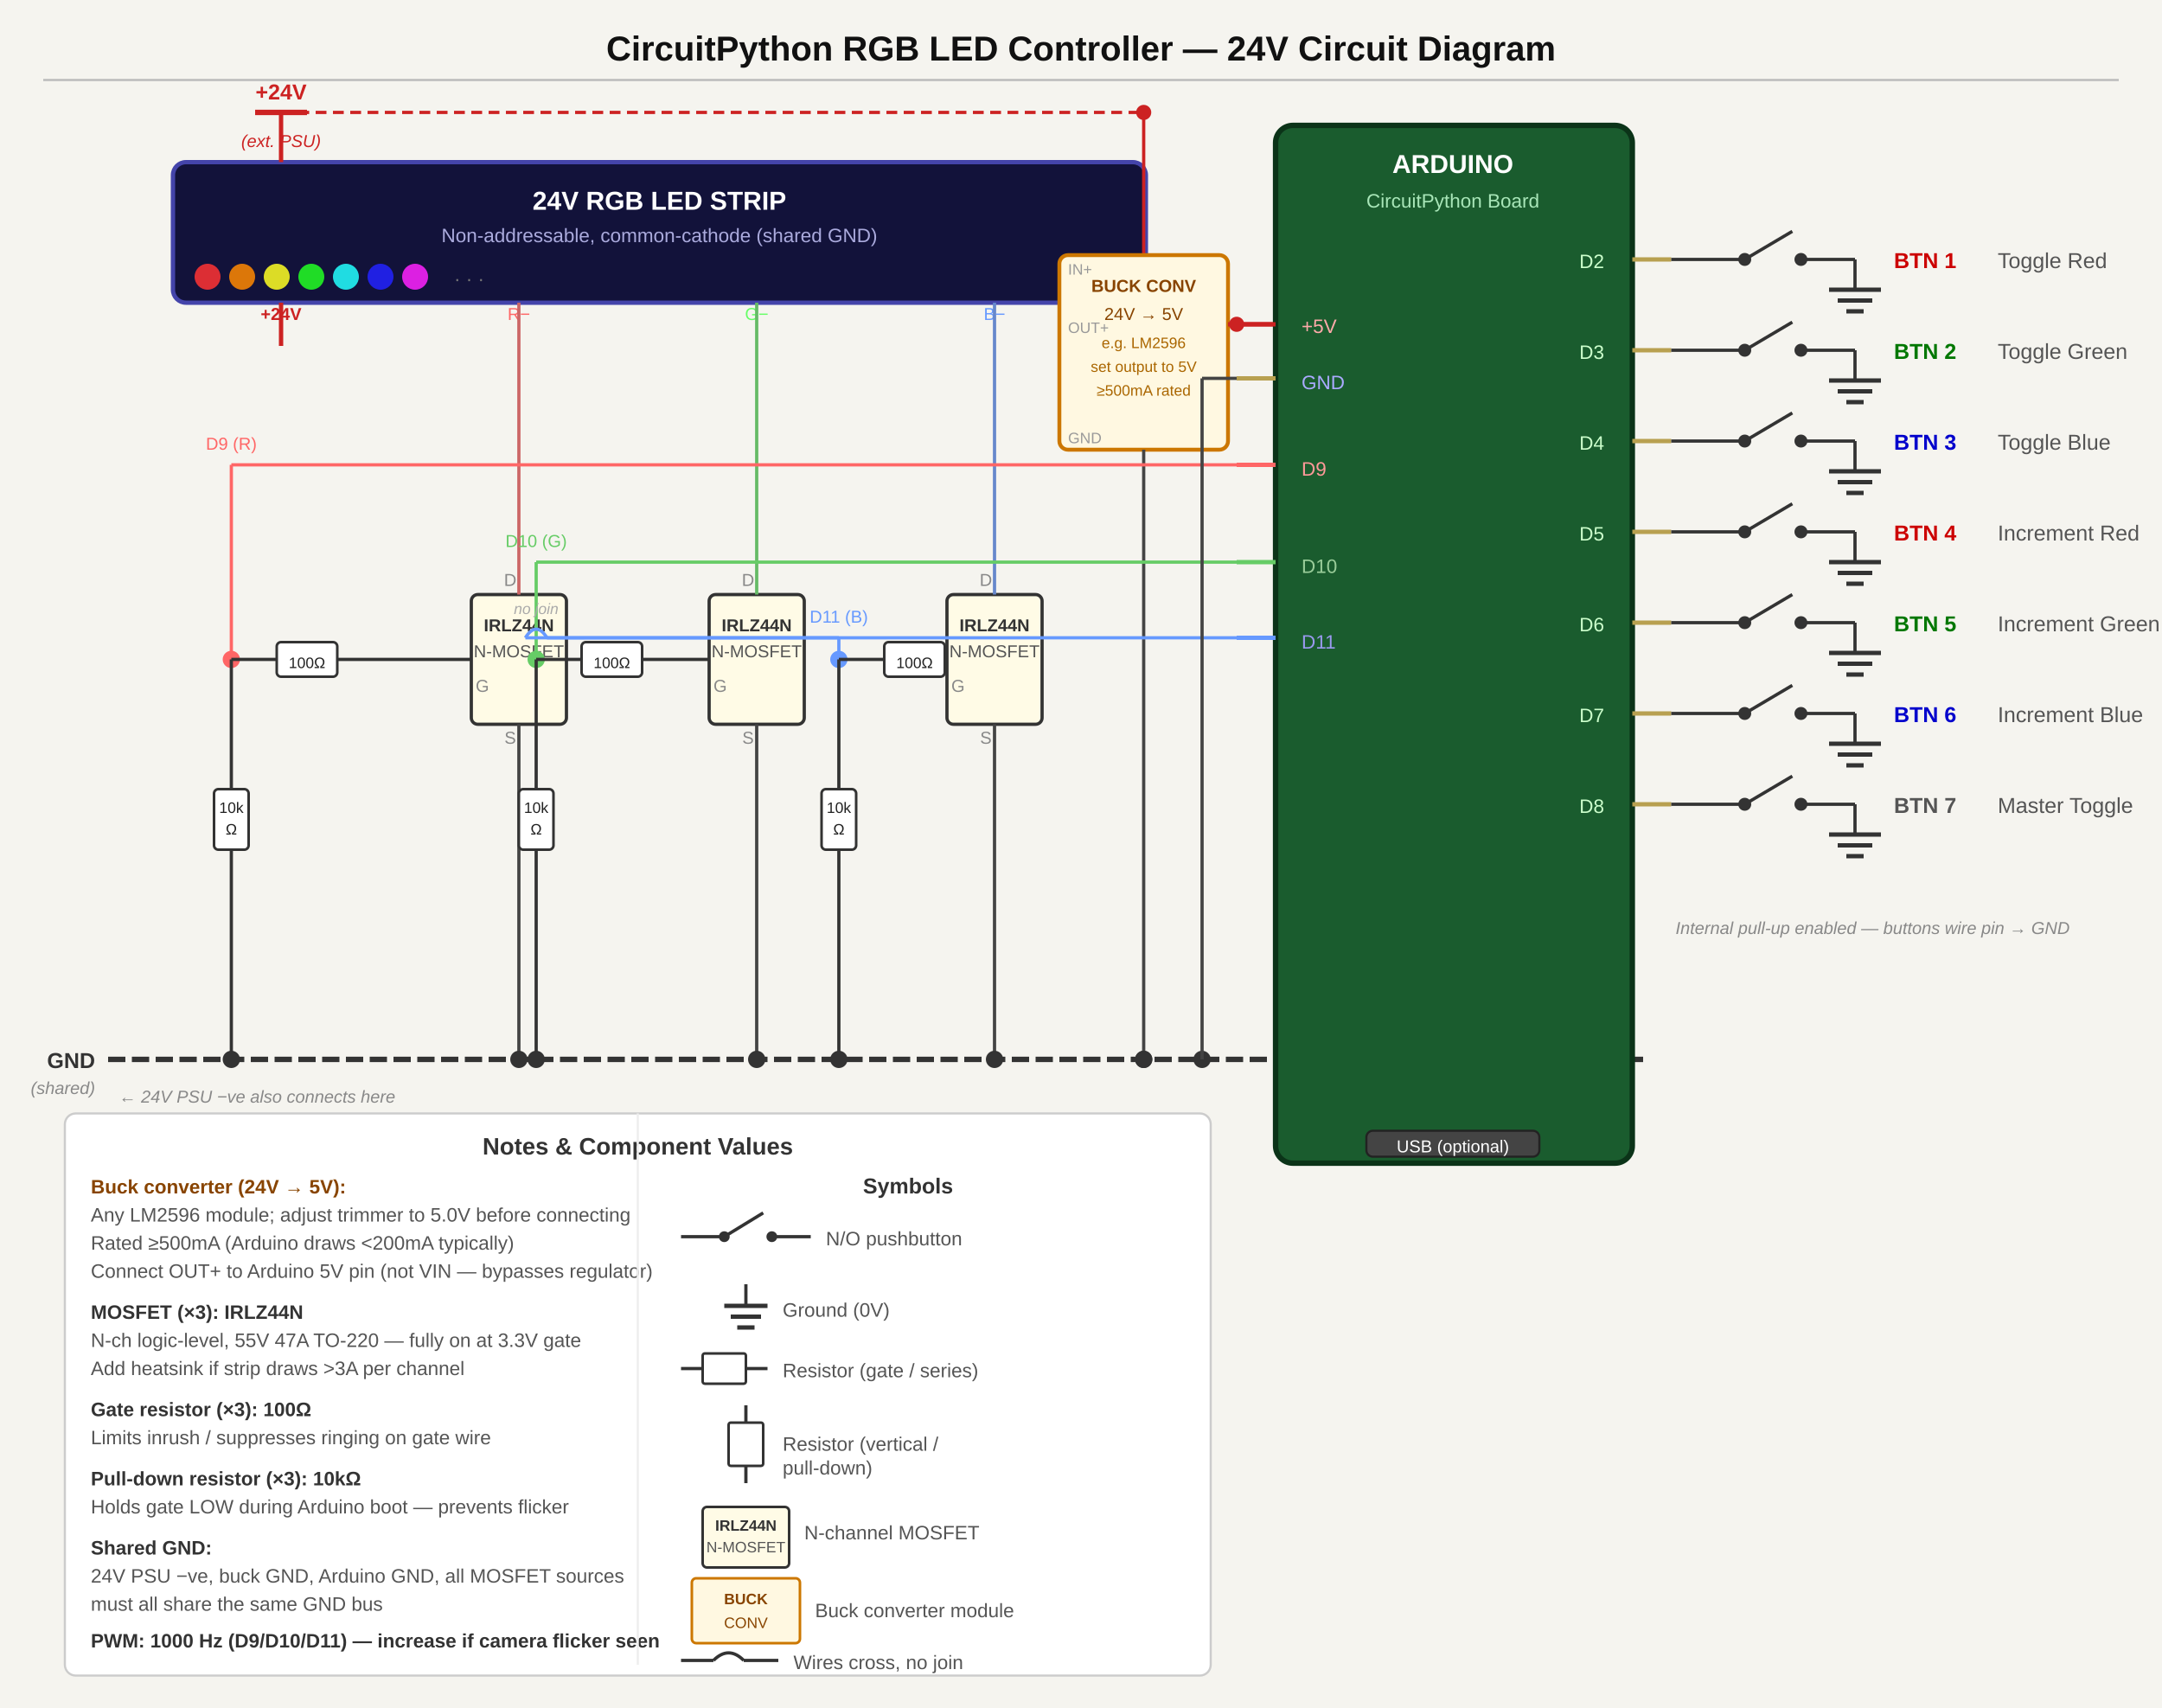
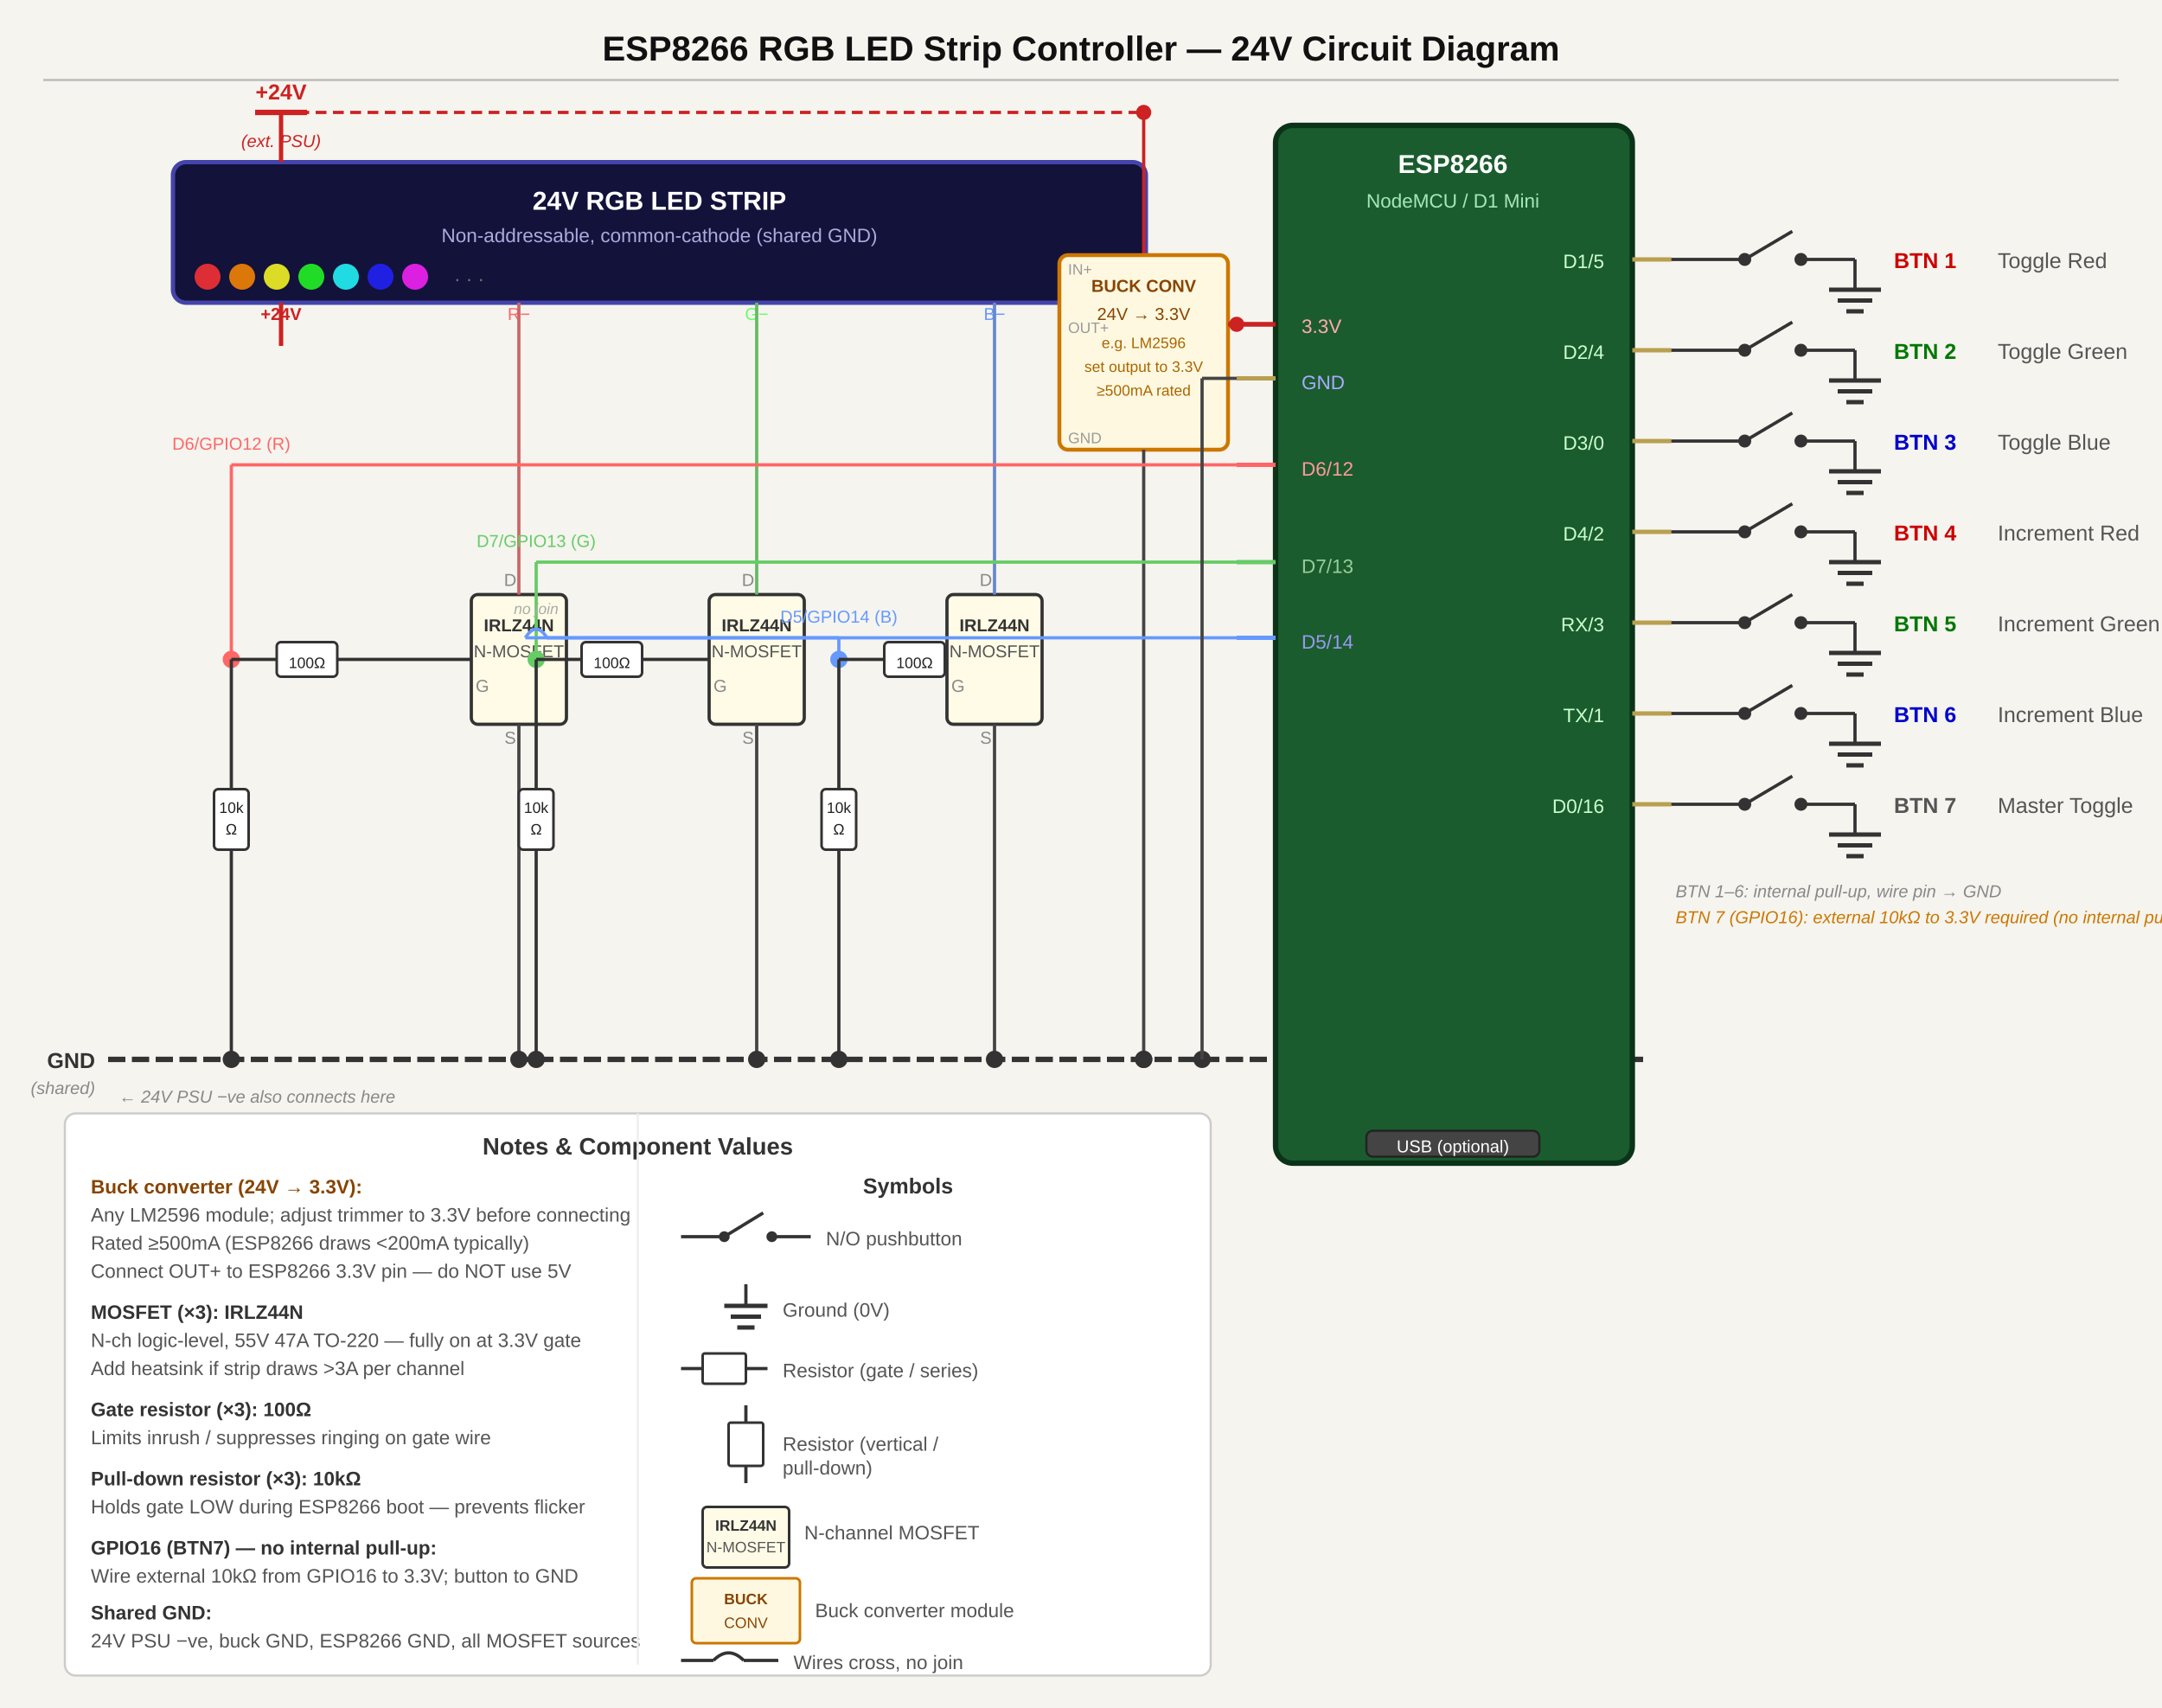
<svg xmlns="http://www.w3.org/2000/svg" viewBox="0 0 1000 790" width="1000" height="790" font-family="Arial, sans-serif">
  <rect width="1000" height="790" fill="#f5f4ef" />
  <text x="500" y="28" text-anchor="middle" font-size="16" font-weight="bold" fill="#111">
-     CircuitPython RGB LED Controller — 24V Circuit Diagram
+     ESP8266 RGB LED Strip Controller — 24V Circuit Diagram
  </text>
  <line x1="20" y1="37" x2="980" y2="37" stroke="#bbb" stroke-width="1" />
  <rect x="80" y="75" width="450" height="65" rx="6" fill="#12123a" stroke="#4444aa" stroke-width="2" />
  <text x="305" y="97" text-anchor="middle" font-size="12" font-weight="bold" fill="white">24V RGB LED STRIP</text>
  <text x="305" y="112" text-anchor="middle" font-size="9" fill="#aaaadd">Non-addressable, common-cathode (shared GND)</text>
  <circle cx="96" cy="128" r="6" fill="#ff3333" opacity="0.85" />
  <circle cx="112" cy="128" r="6" fill="#ff8800" opacity="0.85" />
  <circle cx="128" cy="128" r="6" fill="#ffff22" opacity="0.85" />
  <circle cx="144" cy="128" r="6" fill="#22ff22" opacity="0.85" />
  <circle cx="160" cy="128" r="6" fill="#22ffff" opacity="0.85" />
  <circle cx="176" cy="128" r="6" fill="#2222ff" opacity="0.85" />
  <circle cx="192" cy="128" r="6" fill="#ff22ff" opacity="0.85" />
  <text x="210" y="132" font-size="9" fill="#777">· · ·</text>
  <text x="130" y="148" text-anchor="middle" font-size="8" fill="#cc2222" font-weight="bold">+24V</text>
  <text x="240" y="148" text-anchor="middle" font-size="8" fill="#ff6666">R−</text>
  <text x="350" y="148" text-anchor="middle" font-size="8" fill="#66ff66">G−</text>
  <text x="460" y="148" text-anchor="middle" font-size="8" fill="#6699ff">B−</text>
  <line x1="130" y1="140" x2="130" y2="160" stroke="#cc2222" stroke-width="2" />
  <line x1="240" y1="140" x2="240" y2="160" stroke="#cc6666" stroke-width="1.5" />
  <line x1="350" y1="140" x2="350" y2="160" stroke="#66bb66" stroke-width="1.5" />
  <line x1="460" y1="140" x2="460" y2="160" stroke="#6688cc" stroke-width="1.5" />
  <line x1="130" y1="75" x2="130" y2="52" stroke="#cc2222" stroke-width="2" />
  <line x1="118" y1="52" x2="142" y2="52" stroke="#cc2222" stroke-width="2.5" />
  <text x="130" y="46" text-anchor="middle" font-size="10" fill="#cc2222" font-weight="bold">+24V</text>
  <text x="130" y="68" text-anchor="middle" font-size="8" fill="#cc2222" font-style="italic">(ext. PSU)</text>
  <line x1="130" y1="52" x2="529" y2="52" stroke="#cc2222" stroke-width="1.5" stroke-dasharray="5,3" />
  <line x1="529" y1="52" x2="529" y2="118" stroke="#cc2222" stroke-width="1.5" />
  <circle cx="529" cy="52" r="3.5" fill="#cc2222" />
  <rect x="490" y="118" width="78" height="90" rx="4" fill="#fff8e1" stroke="#cc7700" stroke-width="1.8" />
  <text x="529" y="135" text-anchor="middle" font-size="8" fill="#884400" font-weight="bold">BUCK CONV</text>
-   <text x="529" y="148" text-anchor="middle" font-size="8" fill="#884400">24V → 5V</text>
+   <text x="529" y="148" text-anchor="middle" font-size="8" fill="#884400">24V → 3.3V</text>
  <text x="529" y="161" text-anchor="middle" font-size="7" fill="#aa6600">e.g. LM2596</text>
-   <text x="529" y="172" text-anchor="middle" font-size="7" fill="#aa6600">set output to 5V</text>
+   <text x="529" y="172" text-anchor="middle" font-size="7" fill="#aa6600">set output to 3.3V</text>
  <text x="529" y="183" text-anchor="middle" font-size="7" fill="#aa6600">≥500mA rated</text>
  <text x="494" y="127" font-size="7" fill="#999">IN+</text>
  <text x="494" y="154" font-size="7" fill="#999">OUT+</text>
  <text x="494" y="205" font-size="7" fill="#999">GND</text>
  <line x1="568" y1="150" x2="590" y2="150" stroke="#cc2222" stroke-width="2" />
  <circle cx="572" cy="150" r="3.5" fill="#cc2222" />
  <line x1="529" y1="208" x2="529" y2="490" stroke="#444" stroke-width="1.5" />
  <circle cx="529" cy="490" r="4" fill="#333" />
  <rect x="218" y="275" width="44" height="60" rx="3" fill="#fffbe6" stroke="#333" stroke-width="1.5" />
  <text x="240" y="292" text-anchor="middle" font-size="8" fill="#333" font-weight="bold">IRLZ44N</text>
  <text x="240" y="304" text-anchor="middle" font-size="8" fill="#555">N-MOSFET</text>
  <text x="220" y="320" font-size="8" fill="#888">G</text>
  <text x="236" y="271" text-anchor="middle" font-size="8" fill="#888">D</text>
  <text x="236" y="344" text-anchor="middle" font-size="8" fill="#888">S</text>
  <line x1="240" y1="160" x2="240" y2="275" stroke="#cc6666" stroke-width="1.5" />
  <line x1="240" y1="335" x2="240" y2="490" stroke="#444" stroke-width="1.5" />
  <rect x="328" y="275" width="44" height="60" rx="3" fill="#fffbe6" stroke="#333" stroke-width="1.5" />
  <text x="350" y="292" text-anchor="middle" font-size="8" fill="#333" font-weight="bold">IRLZ44N</text>
  <text x="350" y="304" text-anchor="middle" font-size="8" fill="#555">N-MOSFET</text>
  <text x="330" y="320" font-size="8" fill="#888">G</text>
  <text x="346" y="271" text-anchor="middle" font-size="8" fill="#888">D</text>
  <text x="346" y="344" text-anchor="middle" font-size="8" fill="#888">S</text>
  <line x1="350" y1="160" x2="350" y2="275" stroke="#66bb66" stroke-width="1.5" />
  <line x1="350" y1="335" x2="350" y2="490" stroke="#444" stroke-width="1.5" />
  <rect x="438" y="275" width="44" height="60" rx="3" fill="#fffbe6" stroke="#333" stroke-width="1.5" />
  <text x="460" y="292" text-anchor="middle" font-size="8" fill="#333" font-weight="bold">IRLZ44N</text>
  <text x="460" y="304" text-anchor="middle" font-size="8" fill="#555">N-MOSFET</text>
  <text x="440" y="320" font-size="8" fill="#888">G</text>
  <text x="456" y="271" text-anchor="middle" font-size="8" fill="#888">D</text>
  <text x="456" y="344" text-anchor="middle" font-size="8" fill="#888">S</text>
  <line x1="460" y1="160" x2="460" y2="275" stroke="#6688cc" stroke-width="1.5" />
  <line x1="460" y1="335" x2="460" y2="490" stroke="#444" stroke-width="1.5" />
  <line x1="572" y1="215" x2="107" y2="215" stroke="#ff6666" stroke-width="1.5" />
  <line x1="107" y1="215" x2="107" y2="305" stroke="#ff6666" stroke-width="1.5" />
  <circle cx="107" cy="305" r="4" fill="#ff6666" />
  <line x1="107" y1="305" x2="128" y2="305" stroke="#333" stroke-width="1.5" />
  <rect x="128" y="297" width="28" height="16" fill="white" stroke="#333" stroke-width="1.2" rx="2" />
  <text x="142" y="309" text-anchor="middle" font-size="7" fill="#222">100Ω</text>
  <line x1="156" y1="305" x2="218" y2="305" stroke="#333" stroke-width="1.5" />
  <line x1="107" y1="305" x2="107" y2="365" stroke="#333" stroke-width="1.5" />
  <rect x="99" y="365" width="16" height="28" fill="white" stroke="#333" stroke-width="1.2" rx="2" />
  <text x="107" y="376" text-anchor="middle" font-size="7" fill="#222">10k</text>
  <text x="107" y="386" text-anchor="middle" font-size="7" fill="#222">Ω</text>
  <line x1="107" y1="393" x2="107" y2="490" stroke="#333" stroke-width="1.5" />
-   <text x="107" y="208" text-anchor="middle" font-size="8" fill="#ff6666">D9 (R)</text>
+   <text x="107" y="208" text-anchor="middle" font-size="8" fill="#ff6666">D6/GPIO12 (R)</text>
  <line x1="572" y1="260" x2="248" y2="260" stroke="#66cc66" stroke-width="1.5" />
  <line x1="248" y1="260" x2="248" y2="305" stroke="#66cc66" stroke-width="1.5" />
  <circle cx="248" cy="305" r="4" fill="#66cc66" />
  <line x1="248" y1="305" x2="269" y2="305" stroke="#333" stroke-width="1.5" />
  <rect x="269" y="297" width="28" height="16" fill="white" stroke="#333" stroke-width="1.2" rx="2" />
  <text x="283" y="309" text-anchor="middle" font-size="7" fill="#222">100Ω</text>
  <line x1="297" y1="305" x2="328" y2="305" stroke="#333" stroke-width="1.5" />
  <line x1="248" y1="305" x2="248" y2="365" stroke="#333" stroke-width="1.5" />
  <rect x="240" y="365" width="16" height="28" fill="white" stroke="#333" stroke-width="1.2" rx="2" />
  <text x="248" y="376" text-anchor="middle" font-size="7" fill="#222">10k</text>
  <text x="248" y="386" text-anchor="middle" font-size="7" fill="#222">Ω</text>
  <line x1="248" y1="393" x2="248" y2="490" stroke="#333" stroke-width="1.5" />
-   <text x="248" y="253" text-anchor="middle" font-size="8" fill="#66cc66">D10 (G)</text>
+   <text x="248" y="253" text-anchor="middle" font-size="8" fill="#66cc66">D7/GPIO13 (G)</text>
  <line x1="572" y1="295" x2="253" y2="295" stroke="#6699ff" stroke-width="1.5" />
  <path d="M 253 295 Q 248 287 243 295" fill="none" stroke="#6699ff" stroke-width="1.5" />
  <text x="248" y="284" text-anchor="middle" font-size="7" fill="#aaa" font-style="italic">no join</text>
  <line x1="243" y1="295" x2="388" y2="295" stroke="#6699ff" stroke-width="1.5" />
  <line x1="388" y1="295" x2="388" y2="305" stroke="#6699ff" stroke-width="1.5" />
  <circle cx="388" cy="305" r="4" fill="#6699ff" />
  <line x1="388" y1="305" x2="409" y2="305" stroke="#333" stroke-width="1.5" />
  <rect x="409" y="297" width="28" height="16" fill="white" stroke="#333" stroke-width="1.2" rx="2" />
  <text x="423" y="309" text-anchor="middle" font-size="7" fill="#222">100Ω</text>
  <line x1="437" y1="305" x2="438" y2="305" stroke="#333" stroke-width="1.5" />
  <line x1="388" y1="305" x2="388" y2="365" stroke="#333" stroke-width="1.5" />
  <rect x="380" y="365" width="16" height="28" fill="white" stroke="#333" stroke-width="1.2" rx="2" />
  <text x="388" y="376" text-anchor="middle" font-size="7" fill="#222">10k</text>
  <text x="388" y="386" text-anchor="middle" font-size="7" fill="#222">Ω</text>
  <line x1="388" y1="393" x2="388" y2="490" stroke="#333" stroke-width="1.5" />
-   <text x="388" y="288" text-anchor="middle" font-size="8" fill="#6699ff">D11 (B)</text>
+   <text x="388" y="288" text-anchor="middle" font-size="8" fill="#6699ff">D5/GPIO14 (B)</text>
  <line x1="50" y1="490" x2="760" y2="490" stroke="#333" stroke-width="2.5" stroke-dasharray="8,3" />
  <circle cx="107" cy="490" r="4" fill="#333" />
  <circle cx="240" cy="490" r="4" fill="#333" />
  <circle cx="248" cy="490" r="4" fill="#333" />
  <circle cx="350" cy="490" r="4" fill="#333" />
  <circle cx="388" cy="490" r="4" fill="#333" />
  <circle cx="460" cy="490" r="4" fill="#333" />
  <circle cx="529" cy="490" r="4" fill="#333" />
  <circle cx="556" cy="490" r="4" fill="#333" />
  <text x="44" y="494" text-anchor="end" font-size="10" fill="#333" font-weight="bold">GND</text>
  <text x="44" y="506" text-anchor="end" font-size="8" fill="#888" font-style="italic">(shared)</text>
  <text x="55" y="510" font-size="8" fill="#888" font-style="italic">← 24V PSU −ve also connects here</text>
  <rect x="590" y="58" width="165" height="480" rx="8" fill="#1a5c2e" stroke="#0b3318" stroke-width="2.5" />
-   <text x="672" y="80" text-anchor="middle" font-size="12" font-weight="bold" fill="white">ARDUINO</text>
-   <text x="672" y="96" text-anchor="middle" font-size="9" fill="#a8e6b8">CircuitPython Board</text>
+   <text x="672" y="80" text-anchor="middle" font-size="12" font-weight="bold" fill="white">ESP8266</text>
+   <text x="672" y="96" text-anchor="middle" font-size="9" fill="#a8e6b8">NodeMCU / D1 Mini</text>
  <rect x="632" y="523" width="80" height="12" rx="3" fill="#444" stroke="#222" stroke-width="1" />
  <text x="672" y="533" text-anchor="middle" font-size="8" fill="white">USB (optional)</text>
-   <text x="602" y="154" font-size="9" fill="#ffaaaa">+5V</text>
+   <text x="602" y="154" font-size="9" fill="#ffaaaa">3.3V</text>
  <text x="602" y="180" font-size="9" fill="#aaaaff">GND</text>
-   <text x="602" y="220" font-size="9" fill="#ff9999">D9</text>
-   <text x="602" y="265" font-size="9" fill="#99cc99">D10</text>
-   <text x="602" y="300" font-size="9" fill="#9999ee">D11</text>
+   <text x="602" y="220" font-size="9" fill="#ff9999">D6/12</text>
+   <text x="602" y="265" font-size="9" fill="#99cc99">D7/13</text>
+   <text x="602" y="300" font-size="9" fill="#9999ee">D5/14</text>
  <line x1="590" y1="150" x2="572" y2="150" stroke="#cc2222" stroke-width="2" />
  <line x1="590" y1="175" x2="572" y2="175" stroke="#b8a050" stroke-width="2" />
  <line x1="590" y1="215" x2="572" y2="215" stroke="#ff6666" stroke-width="2" />
  <line x1="590" y1="260" x2="572" y2="260" stroke="#66cc66" stroke-width="2" />
  <line x1="590" y1="295" x2="572" y2="295" stroke="#6699ff" stroke-width="2" />
  <line x1="572" y1="175" x2="556" y2="175" stroke="#444" stroke-width="1.5" />
  <line x1="556" y1="175" x2="556" y2="490" stroke="#444" stroke-width="1.5" />
-   <text x="742" y="124" text-anchor="end" font-size="9" fill="#ccffcc">D2</text>
-   <text x="742" y="166" text-anchor="end" font-size="9" fill="#ccffcc">D3</text>
-   <text x="742" y="208" text-anchor="end" font-size="9" fill="#ccffcc">D4</text>
-   <text x="742" y="250" text-anchor="end" font-size="9" fill="#ccffcc">D5</text>
-   <text x="742" y="292" text-anchor="end" font-size="9" fill="#ccffcc">D6</text>
-   <text x="742" y="334" text-anchor="end" font-size="9" fill="#ccffcc">D7</text>
-   <text x="742" y="376" text-anchor="end" font-size="9" fill="#ccffcc">D8</text>
+   <text x="742" y="124" text-anchor="end" font-size="9" fill="#ccffcc">D1/5</text>
+   <text x="742" y="166" text-anchor="end" font-size="9" fill="#ccffcc">D2/4</text>
+   <text x="742" y="208" text-anchor="end" font-size="9" fill="#ccffcc">D3/0</text>
+   <text x="742" y="250" text-anchor="end" font-size="9" fill="#ccffcc">D4/2</text>
+   <text x="742" y="292" text-anchor="end" font-size="9" fill="#ccffcc">RX/3</text>
+   <text x="742" y="334" text-anchor="end" font-size="9" fill="#ccffcc">TX/1</text>
+   <text x="742" y="376" text-anchor="end" font-size="9" fill="#ccffcc">D0/16</text>
  <line x1="755" y1="120" x2="773" y2="120" stroke="#b8a050" stroke-width="2" />
  <line x1="755" y1="162" x2="773" y2="162" stroke="#b8a050" stroke-width="2" />
  <line x1="755" y1="204" x2="773" y2="204" stroke="#b8a050" stroke-width="2" />
  <line x1="755" y1="246" x2="773" y2="246" stroke="#b8a050" stroke-width="2" />
  <line x1="755" y1="288" x2="773" y2="288" stroke="#b8a050" stroke-width="2" />
  <line x1="755" y1="330" x2="773" y2="330" stroke="#b8a050" stroke-width="2" />
  <line x1="755" y1="372" x2="773" y2="372" stroke="#b8a050" stroke-width="2" />
  <line x1="773" y1="120" x2="805" y2="120" stroke="#333" stroke-width="1.5" />
  <circle cx="807" cy="120" r="3" fill="#333" />
  <line x1="807" y1="120" x2="829" y2="107" stroke="#333" stroke-width="1.5" />
  <circle cx="833" cy="120" r="3" fill="#333" />
  <line x1="833" y1="120" x2="858" y2="120" stroke="#333" stroke-width="1.5" />
  <line x1="858" y1="120" x2="858" y2="134" stroke="#333" stroke-width="1.5" />
  <line x1="846" y1="134" x2="870" y2="134" stroke="#333" stroke-width="2" />
  <line x1="850" y1="139" x2="866" y2="139" stroke="#333" stroke-width="2" />
  <line x1="854" y1="144" x2="862" y2="144" stroke="#333" stroke-width="2" />
  <text x="876" y="124" font-size="10" fill="#cc0000" font-weight="bold">BTN 1</text>
  <text x="924" y="124" font-size="10" fill="#555">Toggle Red</text>
  <line x1="773" y1="162" x2="805" y2="162" stroke="#333" stroke-width="1.5" />
  <circle cx="807" cy="162" r="3" fill="#333" />
  <line x1="807" y1="162" x2="829" y2="149" stroke="#333" stroke-width="1.5" />
  <circle cx="833" cy="162" r="3" fill="#333" />
  <line x1="833" y1="162" x2="858" y2="162" stroke="#333" stroke-width="1.5" />
  <line x1="858" y1="162" x2="858" y2="176" stroke="#333" stroke-width="1.5" />
  <line x1="846" y1="176" x2="870" y2="176" stroke="#333" stroke-width="2" />
  <line x1="850" y1="181" x2="866" y2="181" stroke="#333" stroke-width="2" />
  <line x1="854" y1="186" x2="862" y2="186" stroke="#333" stroke-width="2" />
  <text x="876" y="166" font-size="10" fill="#007700" font-weight="bold">BTN 2</text>
  <text x="924" y="166" font-size="10" fill="#555">Toggle Green</text>
  <line x1="773" y1="204" x2="805" y2="204" stroke="#333" stroke-width="1.5" />
  <circle cx="807" cy="204" r="3" fill="#333" />
  <line x1="807" y1="204" x2="829" y2="191" stroke="#333" stroke-width="1.5" />
  <circle cx="833" cy="204" r="3" fill="#333" />
  <line x1="833" y1="204" x2="858" y2="204" stroke="#333" stroke-width="1.5" />
  <line x1="858" y1="204" x2="858" y2="218" stroke="#333" stroke-width="1.5" />
  <line x1="846" y1="218" x2="870" y2="218" stroke="#333" stroke-width="2" />
  <line x1="850" y1="223" x2="866" y2="223" stroke="#333" stroke-width="2" />
  <line x1="854" y1="228" x2="862" y2="228" stroke="#333" stroke-width="2" />
  <text x="876" y="208" font-size="10" fill="#0000cc" font-weight="bold">BTN 3</text>
  <text x="924" y="208" font-size="10" fill="#555">Toggle Blue</text>
  <line x1="773" y1="246" x2="805" y2="246" stroke="#333" stroke-width="1.5" />
  <circle cx="807" cy="246" r="3" fill="#333" />
  <line x1="807" y1="246" x2="829" y2="233" stroke="#333" stroke-width="1.5" />
  <circle cx="833" cy="246" r="3" fill="#333" />
  <line x1="833" y1="246" x2="858" y2="246" stroke="#333" stroke-width="1.5" />
  <line x1="858" y1="246" x2="858" y2="260" stroke="#333" stroke-width="1.5" />
  <line x1="846" y1="260" x2="870" y2="260" stroke="#333" stroke-width="2" />
  <line x1="850" y1="265" x2="866" y2="265" stroke="#333" stroke-width="2" />
  <line x1="854" y1="270" x2="862" y2="270" stroke="#333" stroke-width="2" />
  <text x="876" y="250" font-size="10" fill="#cc0000" font-weight="bold">BTN 4</text>
  <text x="924" y="250" font-size="10" fill="#555">Increment Red</text>
  <line x1="773" y1="288" x2="805" y2="288" stroke="#333" stroke-width="1.5" />
  <circle cx="807" cy="288" r="3" fill="#333" />
  <line x1="807" y1="288" x2="829" y2="275" stroke="#333" stroke-width="1.5" />
  <circle cx="833" cy="288" r="3" fill="#333" />
  <line x1="833" y1="288" x2="858" y2="288" stroke="#333" stroke-width="1.5" />
  <line x1="858" y1="288" x2="858" y2="302" stroke="#333" stroke-width="1.5" />
  <line x1="846" y1="302" x2="870" y2="302" stroke="#333" stroke-width="2" />
  <line x1="850" y1="307" x2="866" y2="307" stroke="#333" stroke-width="2" />
  <line x1="854" y1="312" x2="862" y2="312" stroke="#333" stroke-width="2" />
  <text x="876" y="292" font-size="10" fill="#007700" font-weight="bold">BTN 5</text>
  <text x="924" y="292" font-size="10" fill="#555">Increment Green</text>
  <line x1="773" y1="330" x2="805" y2="330" stroke="#333" stroke-width="1.5" />
  <circle cx="807" cy="330" r="3" fill="#333" />
  <line x1="807" y1="330" x2="829" y2="317" stroke="#333" stroke-width="1.5" />
  <circle cx="833" cy="330" r="3" fill="#333" />
  <line x1="833" y1="330" x2="858" y2="330" stroke="#333" stroke-width="1.5" />
  <line x1="858" y1="330" x2="858" y2="344" stroke="#333" stroke-width="1.5" />
  <line x1="846" y1="344" x2="870" y2="344" stroke="#333" stroke-width="2" />
  <line x1="850" y1="349" x2="866" y2="349" stroke="#333" stroke-width="2" />
  <line x1="854" y1="354" x2="862" y2="354" stroke="#333" stroke-width="2" />
  <text x="876" y="334" font-size="10" fill="#0000cc" font-weight="bold">BTN 6</text>
  <text x="924" y="334" font-size="10" fill="#555">Increment Blue</text>
  <line x1="773" y1="372" x2="805" y2="372" stroke="#333" stroke-width="1.5" />
  <circle cx="807" cy="372" r="3" fill="#333" />
  <line x1="807" y1="372" x2="829" y2="359" stroke="#333" stroke-width="1.5" />
  <circle cx="833" cy="372" r="3" fill="#333" />
  <line x1="833" y1="372" x2="858" y2="372" stroke="#333" stroke-width="1.5" />
  <line x1="858" y1="372" x2="858" y2="386" stroke="#333" stroke-width="1.5" />
  <line x1="846" y1="386" x2="870" y2="386" stroke="#333" stroke-width="2" />
  <line x1="850" y1="391" x2="866" y2="391" stroke="#333" stroke-width="2" />
  <line x1="854" y1="396" x2="862" y2="396" stroke="#333" stroke-width="2" />
  <text x="876" y="376" font-size="10" fill="#555" font-weight="bold">BTN 7</text>
  <text x="924" y="376" font-size="10" fill="#555">Master Toggle</text>
-   <text x="775" y="432" font-size="8" fill="#888" font-style="italic">Internal pull-up enabled — buttons wire pin → GND</text>
+   <text x="775" y="415" font-size="8" fill="#888" font-style="italic">BTN 1–6: internal pull-up, wire pin → GND</text>
+   <text x="775" y="427" font-size="8" fill="#cc7700" font-style="italic">BTN 7 (GPIO16): external 10kΩ to 3.3V required (no internal pull-up)</text>
  <rect x="30" y="515" width="530" height="260" rx="5" fill="white" stroke="#ccc" stroke-width="1" />
  <text x="295" y="534" text-anchor="middle" font-size="11" font-weight="bold" fill="#333">Notes &amp; Component Values</text>
-   <text x="42" y="552" font-size="9" fill="#884400" font-weight="bold">Buck converter (24V → 5V):</text>
-   <text x="42" y="565" font-size="9" fill="#555">  Any LM2596 module; adjust trimmer to 5.0V before connecting</text>
-   <text x="42" y="578" font-size="9" fill="#555">  Rated ≥500mA (Arduino draws &lt;200mA typically)</text>
-   <text x="42" y="591" font-size="9" fill="#555">  Connect OUT+ to Arduino 5V pin (not VIN — bypasses regulator)</text>
+   <text x="42" y="552" font-size="9" fill="#884400" font-weight="bold">Buck converter (24V → 3.3V):</text>
+   <text x="42" y="565" font-size="9" fill="#555">  Any LM2596 module; adjust trimmer to 3.3V before connecting</text>
+   <text x="42" y="578" font-size="9" fill="#555">  Rated ≥500mA (ESP8266 draws &lt;200mA typically)</text>
+   <text x="42" y="591" font-size="9" fill="#555">  Connect OUT+ to ESP8266 3.3V pin — do NOT use 5V</text>
  <text x="42" y="610" font-size="9" fill="#333" font-weight="bold">MOSFET (×3):  IRLZ44N</text>
  <text x="42" y="623" font-size="9" fill="#555">  N-ch logic-level, 55V 47A TO-220 — fully on at 3.3V gate</text>
  <text x="42" y="636" font-size="9" fill="#555">  Add heatsink if strip draws &gt;3A per channel</text>
  <text x="42" y="655" font-size="9" fill="#333" font-weight="bold">Gate resistor (×3):  100Ω</text>
  <text x="42" y="668" font-size="9" fill="#555">  Limits inrush / suppresses ringing on gate wire</text>
  <text x="42" y="687" font-size="9" fill="#333" font-weight="bold">Pull-down resistor (×3):  10kΩ</text>
-   <text x="42" y="700" font-size="9" fill="#555">  Holds gate LOW during Arduino boot — prevents flicker</text>
-   <text x="42" y="719" font-size="9" fill="#333" font-weight="bold">Shared GND:</text>
-   <text x="42" y="732" font-size="9" fill="#555">  24V PSU −ve, buck GND, Arduino GND, all MOSFET sources</text>
-   <text x="42" y="745" font-size="9" fill="#555">  must all share the same GND bus</text>
-   <text x="42" y="762" font-size="9" fill="#333" font-weight="bold">PWM:  1000 Hz (D9/D10/D11) — increase if camera flicker seen</text>
+   <text x="42" y="700" font-size="9" fill="#555">  Holds gate LOW during ESP8266 boot — prevents flicker</text>
+   <text x="42" y="719" font-size="9" fill="#333" font-weight="bold">GPIO16 (BTN7) — no internal pull-up:</text>
+   <text x="42" y="732" font-size="9" fill="#555">  Wire external 10kΩ from GPIO16 to 3.3V; button to GND</text>
+   <text x="42" y="749" font-size="9" fill="#333" font-weight="bold">Shared GND:</text>
+   <text x="42" y="762" font-size="9" fill="#555">  24V PSU −ve, buck GND, ESP8266 GND, all MOSFET sources</text>
  <line x1="295" y1="515" x2="295" y2="770" stroke="#eee" stroke-width="1" />
  <text x="420" y="552" text-anchor="middle" font-size="10" font-weight="bold" fill="#333">Symbols</text>
  <line x1="315" y1="572" x2="333" y2="572" stroke="#333" stroke-width="1.5" />
  <circle cx="335" cy="572" r="2.5" fill="#333" />
  <line x1="335" y1="572" x2="353" y2="561" stroke="#333" stroke-width="1.5" />
  <circle cx="357" cy="572" r="2.5" fill="#333" />
  <line x1="357" y1="572" x2="375" y2="572" stroke="#333" stroke-width="1.5" />
  <text x="382" y="576" font-size="9" fill="#555">N/O pushbutton</text>
  <line x1="345" y1="594" x2="345" y2="604" stroke="#333" stroke-width="1.5" />
  <line x1="335" y1="604" x2="355" y2="604" stroke="#333" stroke-width="2" />
  <line x1="338" y1="609" x2="352" y2="609" stroke="#333" stroke-width="2" />
  <line x1="341" y1="614" x2="349" y2="614" stroke="#333" stroke-width="2" />
  <text x="362" y="609" font-size="9" fill="#555">Ground (0V)</text>
  <line x1="315" y1="633" x2="325" y2="633" stroke="#333" stroke-width="1.5" />
  <rect x="325" y="626" width="20" height="14" fill="white" stroke="#333" stroke-width="1.2" rx="1" />
  <line x1="345" y1="633" x2="355" y2="633" stroke="#333" stroke-width="1.5" />
  <text x="362" y="637" font-size="9" fill="#555">Resistor (gate / series)</text>
  <line x1="345" y1="650" x2="345" y2="658" stroke="#333" stroke-width="1.5" />
  <rect x="337" y="658" width="16" height="20" fill="white" stroke="#333" stroke-width="1.2" rx="1" />
  <line x1="345" y1="678" x2="345" y2="686" stroke="#333" stroke-width="1.5" />
  <text x="362" y="671" font-size="9" fill="#555">Resistor (vertical /</text>
  <text x="362" y="682" font-size="9" fill="#555">pull-down)</text>
  <rect x="325" y="697" width="40" height="28" fill="#fffbe6" stroke="#333" stroke-width="1.2" rx="2" />
  <text x="345" y="708" text-anchor="middle" font-size="7" fill="#333" font-weight="bold">IRLZ44N</text>
  <text x="345" y="718" text-anchor="middle" font-size="7" fill="#555">N-MOSFET</text>
  <text x="372" y="712" font-size="9" fill="#555">N-channel MOSFET</text>
  <rect x="320" y="730" width="50" height="30" fill="#fff8e1" stroke="#cc7700" stroke-width="1.2" rx="2" />
  <text x="345" y="742" text-anchor="middle" font-size="7" fill="#884400" font-weight="bold">BUCK</text>
  <text x="345" y="753" text-anchor="middle" font-size="7" fill="#884400">CONV</text>
  <text x="377" y="748" font-size="9" fill="#555">Buck converter module</text>
  <line x1="315" y1="768" x2="330" y2="768" stroke="#333" stroke-width="1.5" />
  <path d="M 330 768 Q 337 761 344 768" fill="none" stroke="#333" stroke-width="1.5" />
  <line x1="344" y1="768" x2="360" y2="768" stroke="#333" stroke-width="1.5" />
  <text x="367" y="772" font-size="9" fill="#555">Wires cross, no join</text>
</svg>
